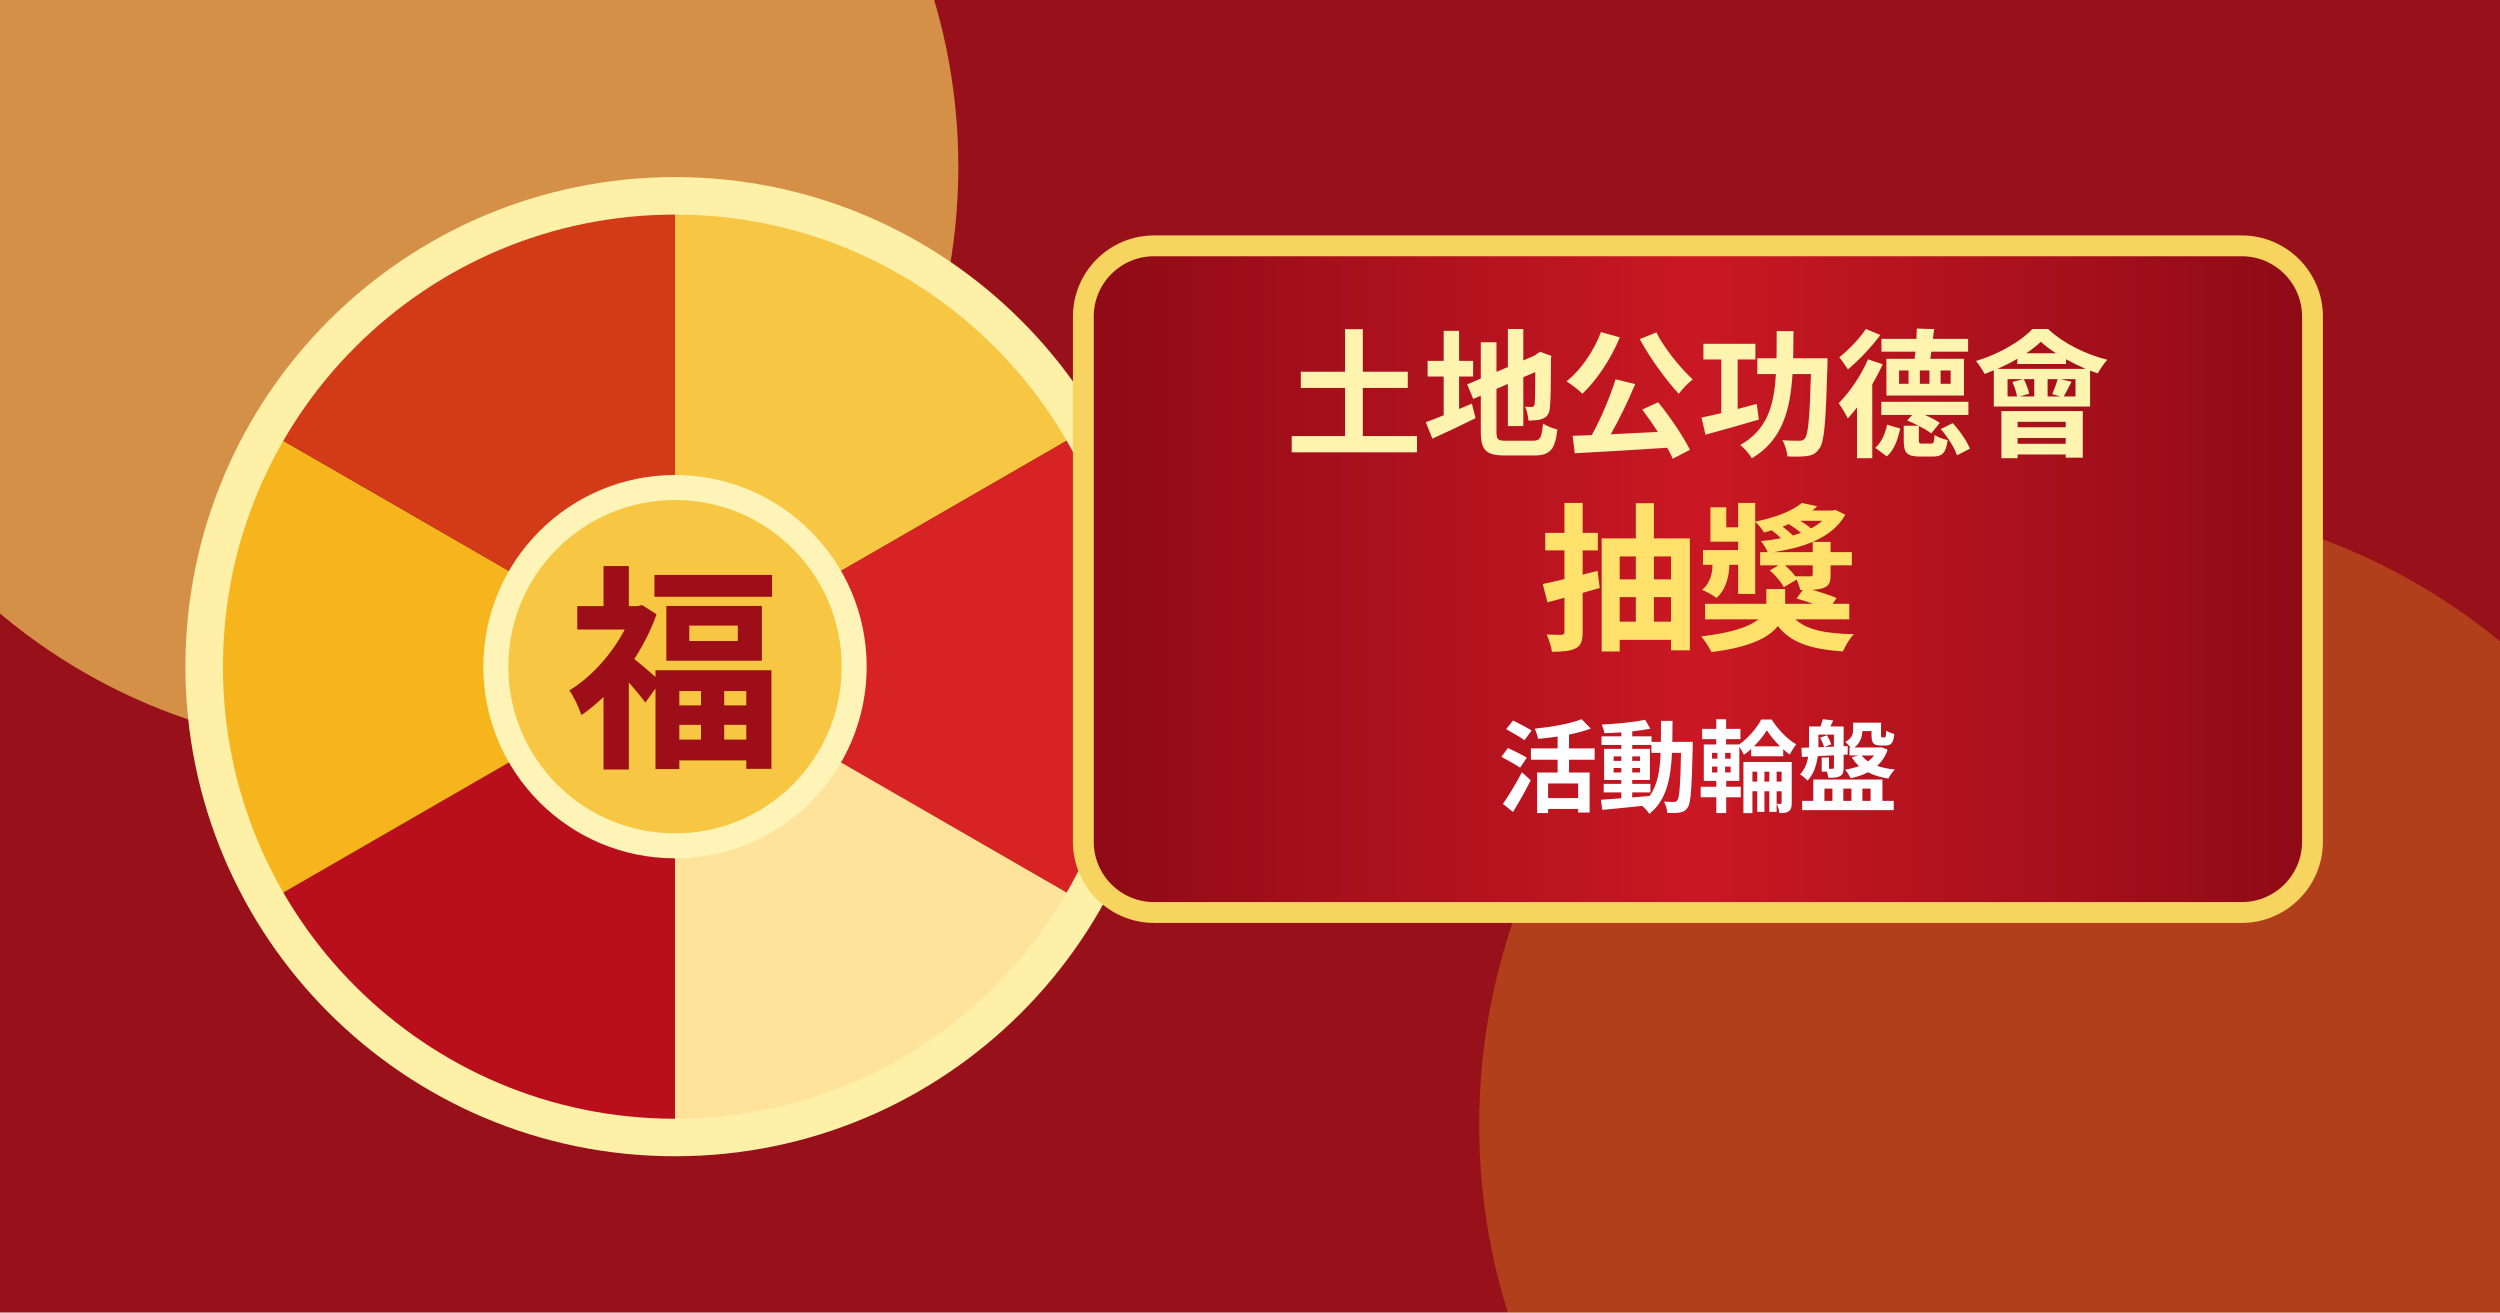
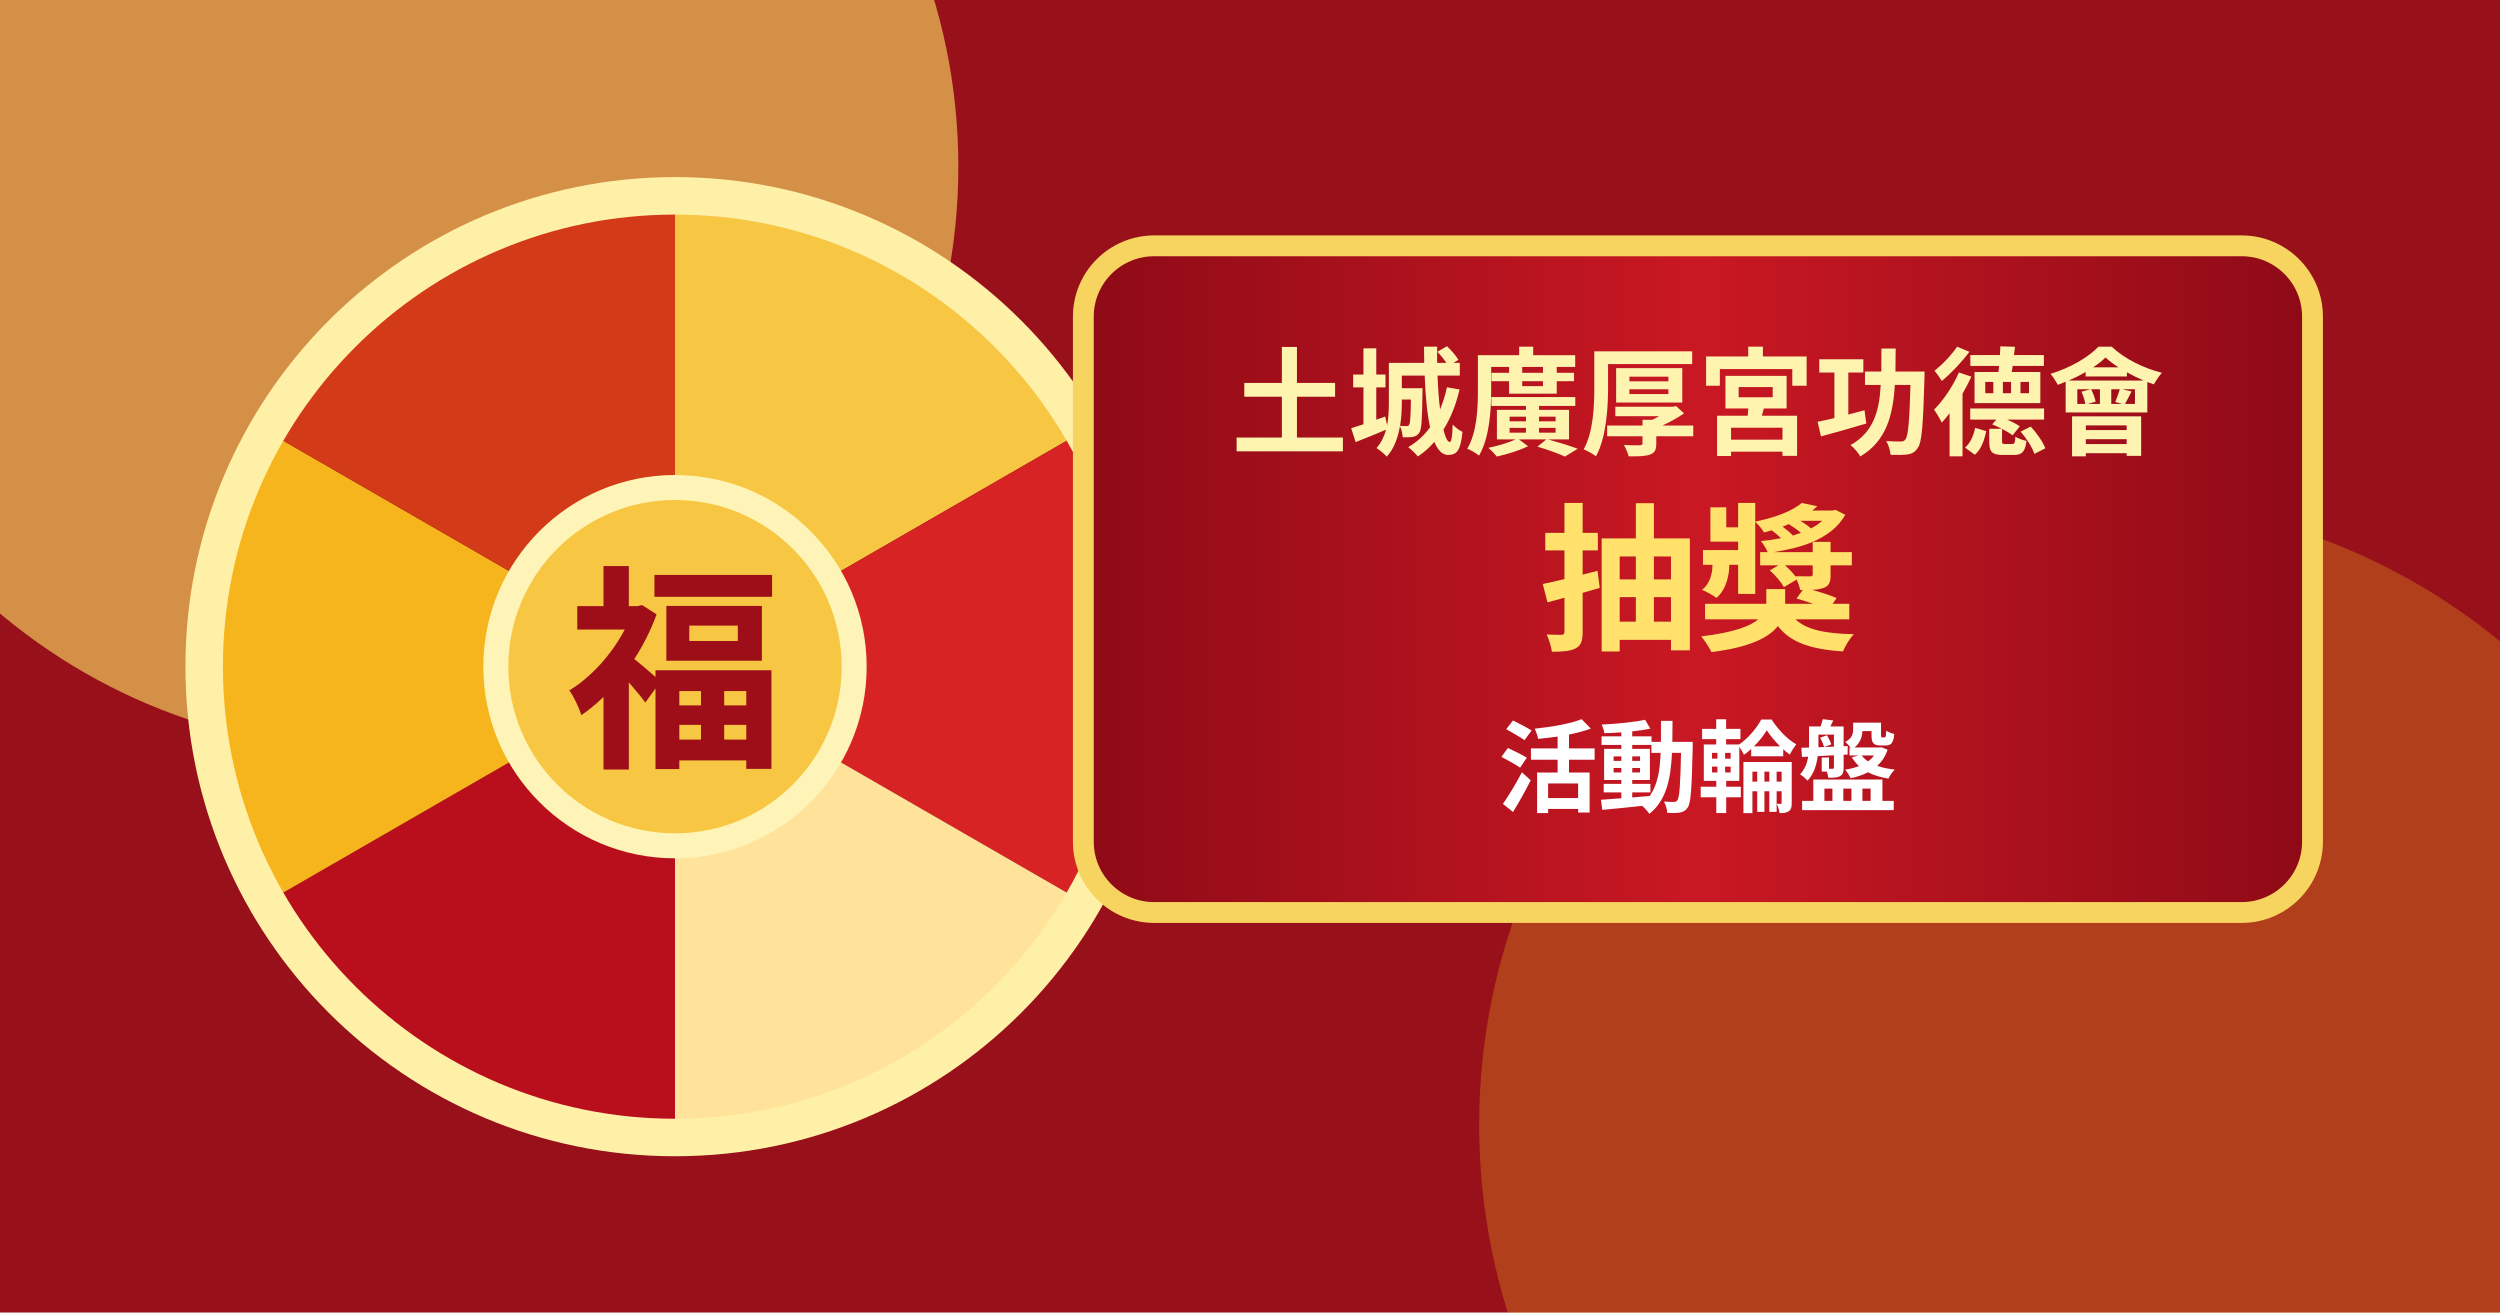
- <svg xmlns="http://www.w3.org/2000/svg" viewBox="0 0 1200 630" role="img" aria-label="土地公功德會抽獎">
+ <svg xmlns="http://www.w3.org/2000/svg" viewBox="0 0 1200 630" role="img" aria-label="土城廣厚宮功德會抽獎">
  <defs>
    <radialGradient id="shine" cx="20%" cy="15%" r="65%">
      <stop offset="0%" stop-color="#fff7c5" />
      <stop offset="45%" stop-color="#f7c642" />
      <stop offset="100%" stop-color="#a90f1c" />
    </radialGradient>
    <linearGradient id="bar" x1="0" x2="1">
      <stop offset="0%" stop-color="#8d0a16" />
      <stop offset="50%" stop-color="#c91823" />
      <stop offset="100%" stop-color="#8d0a16" />
    </linearGradient>
  </defs>
  <rect width="1200" height="630" fill="#97101a" />
  <circle cx="180" cy="80" r="280" fill="#f6d45f" opacity="0.65" />
  <circle cx="1010" cy="540" r="300" fill="#f4b820" opacity="0.28" />
  <g transform="translate(92 88)">
    <circle cx="232" cy="232" r="218" fill="#6d0710" />
    <path d="M232 14a218 218 0 0 1 189 109L232 232Z" fill="#f7c642" />
    <path d="M421 123a218 218 0 0 1 0 218L232 232Z" fill="#d82324" />
    <path d="M421 341a218 218 0 0 1-189 109V232Z" fill="#ffe39a" />
    <path d="M232 450A218 218 0 0 1 43 341l189-109Z" fill="#b90f1d" />
    <path d="M43 341a218 218 0 0 1 0-218l189 109Z" fill="#f7b51d" />
    <path d="M43 123A218 218 0 0 1 232 14v218Z" fill="#d33a17" />
    <circle cx="232" cy="232" r="226" fill="none" stroke="#fff0a8" stroke-width="18" />
    <circle cx="232" cy="232" r="86" fill="#f7c642" stroke="#fff4b7" stroke-width="12" />
    <text x="232" y="272" text-anchor="middle" font-size="104" font-family="serif" font-weight="900" fill="#9d0e18">福</text>
  </g>
  <rect x="520" y="118" width="590" height="320" rx="34" fill="url(#bar)" stroke="#f6d45f" stroke-width="10" />
-   <text x="815" y="214" text-anchor="middle" font-family="Noto Sans TC, Microsoft JhengHei, sans-serif" font-size="66" font-weight="900" fill="#fff3b0">土地公功德會</text>
+   <text x="815" y="214" text-anchor="middle" font-family="Noto Sans TC, Microsoft JhengHei, sans-serif" font-size="56" font-weight="900" fill="#fff3b0">土城廣厚宮功德會</text>
  <text x="815" y="306" text-anchor="middle" font-family="Noto Sans TC, Microsoft JhengHei, sans-serif" font-size="76" font-weight="900" fill="#ffe16c">抽獎</text>
  <text x="815" y="386" text-anchor="middle" font-family="Noto Sans TC, Microsoft JhengHei, sans-serif" font-size="48" font-weight="900" fill="#ffffff">活動輪盤</text>
</svg>
